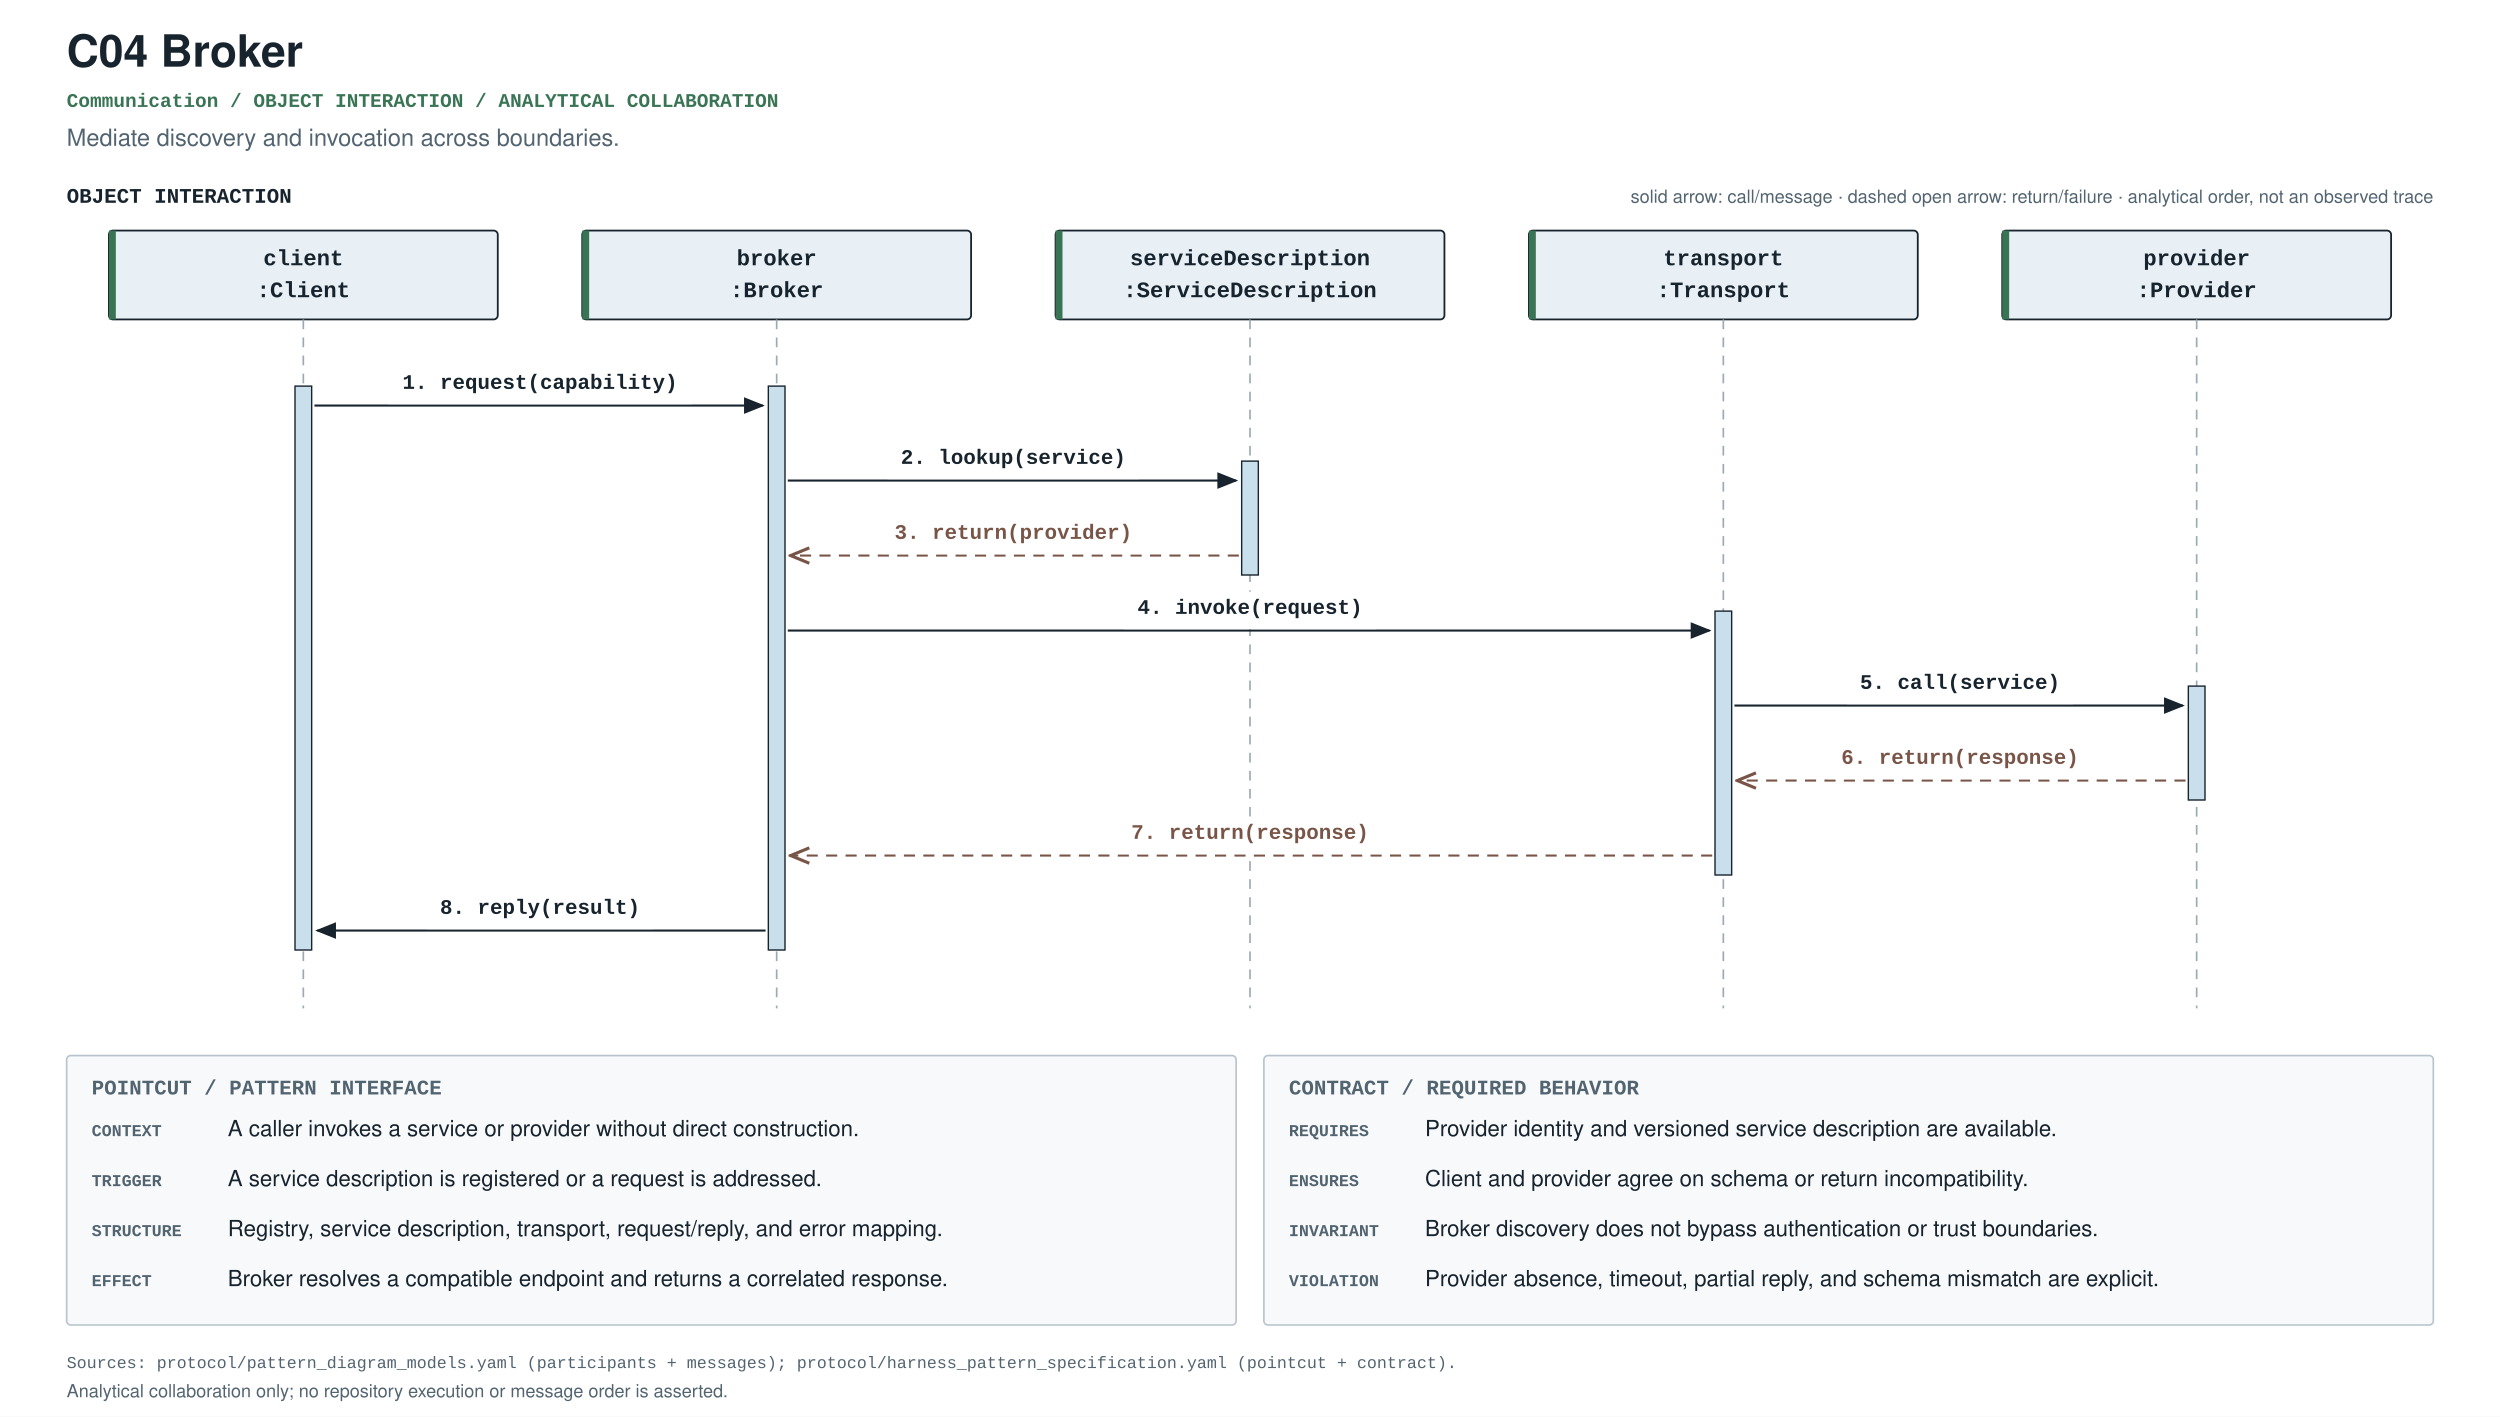
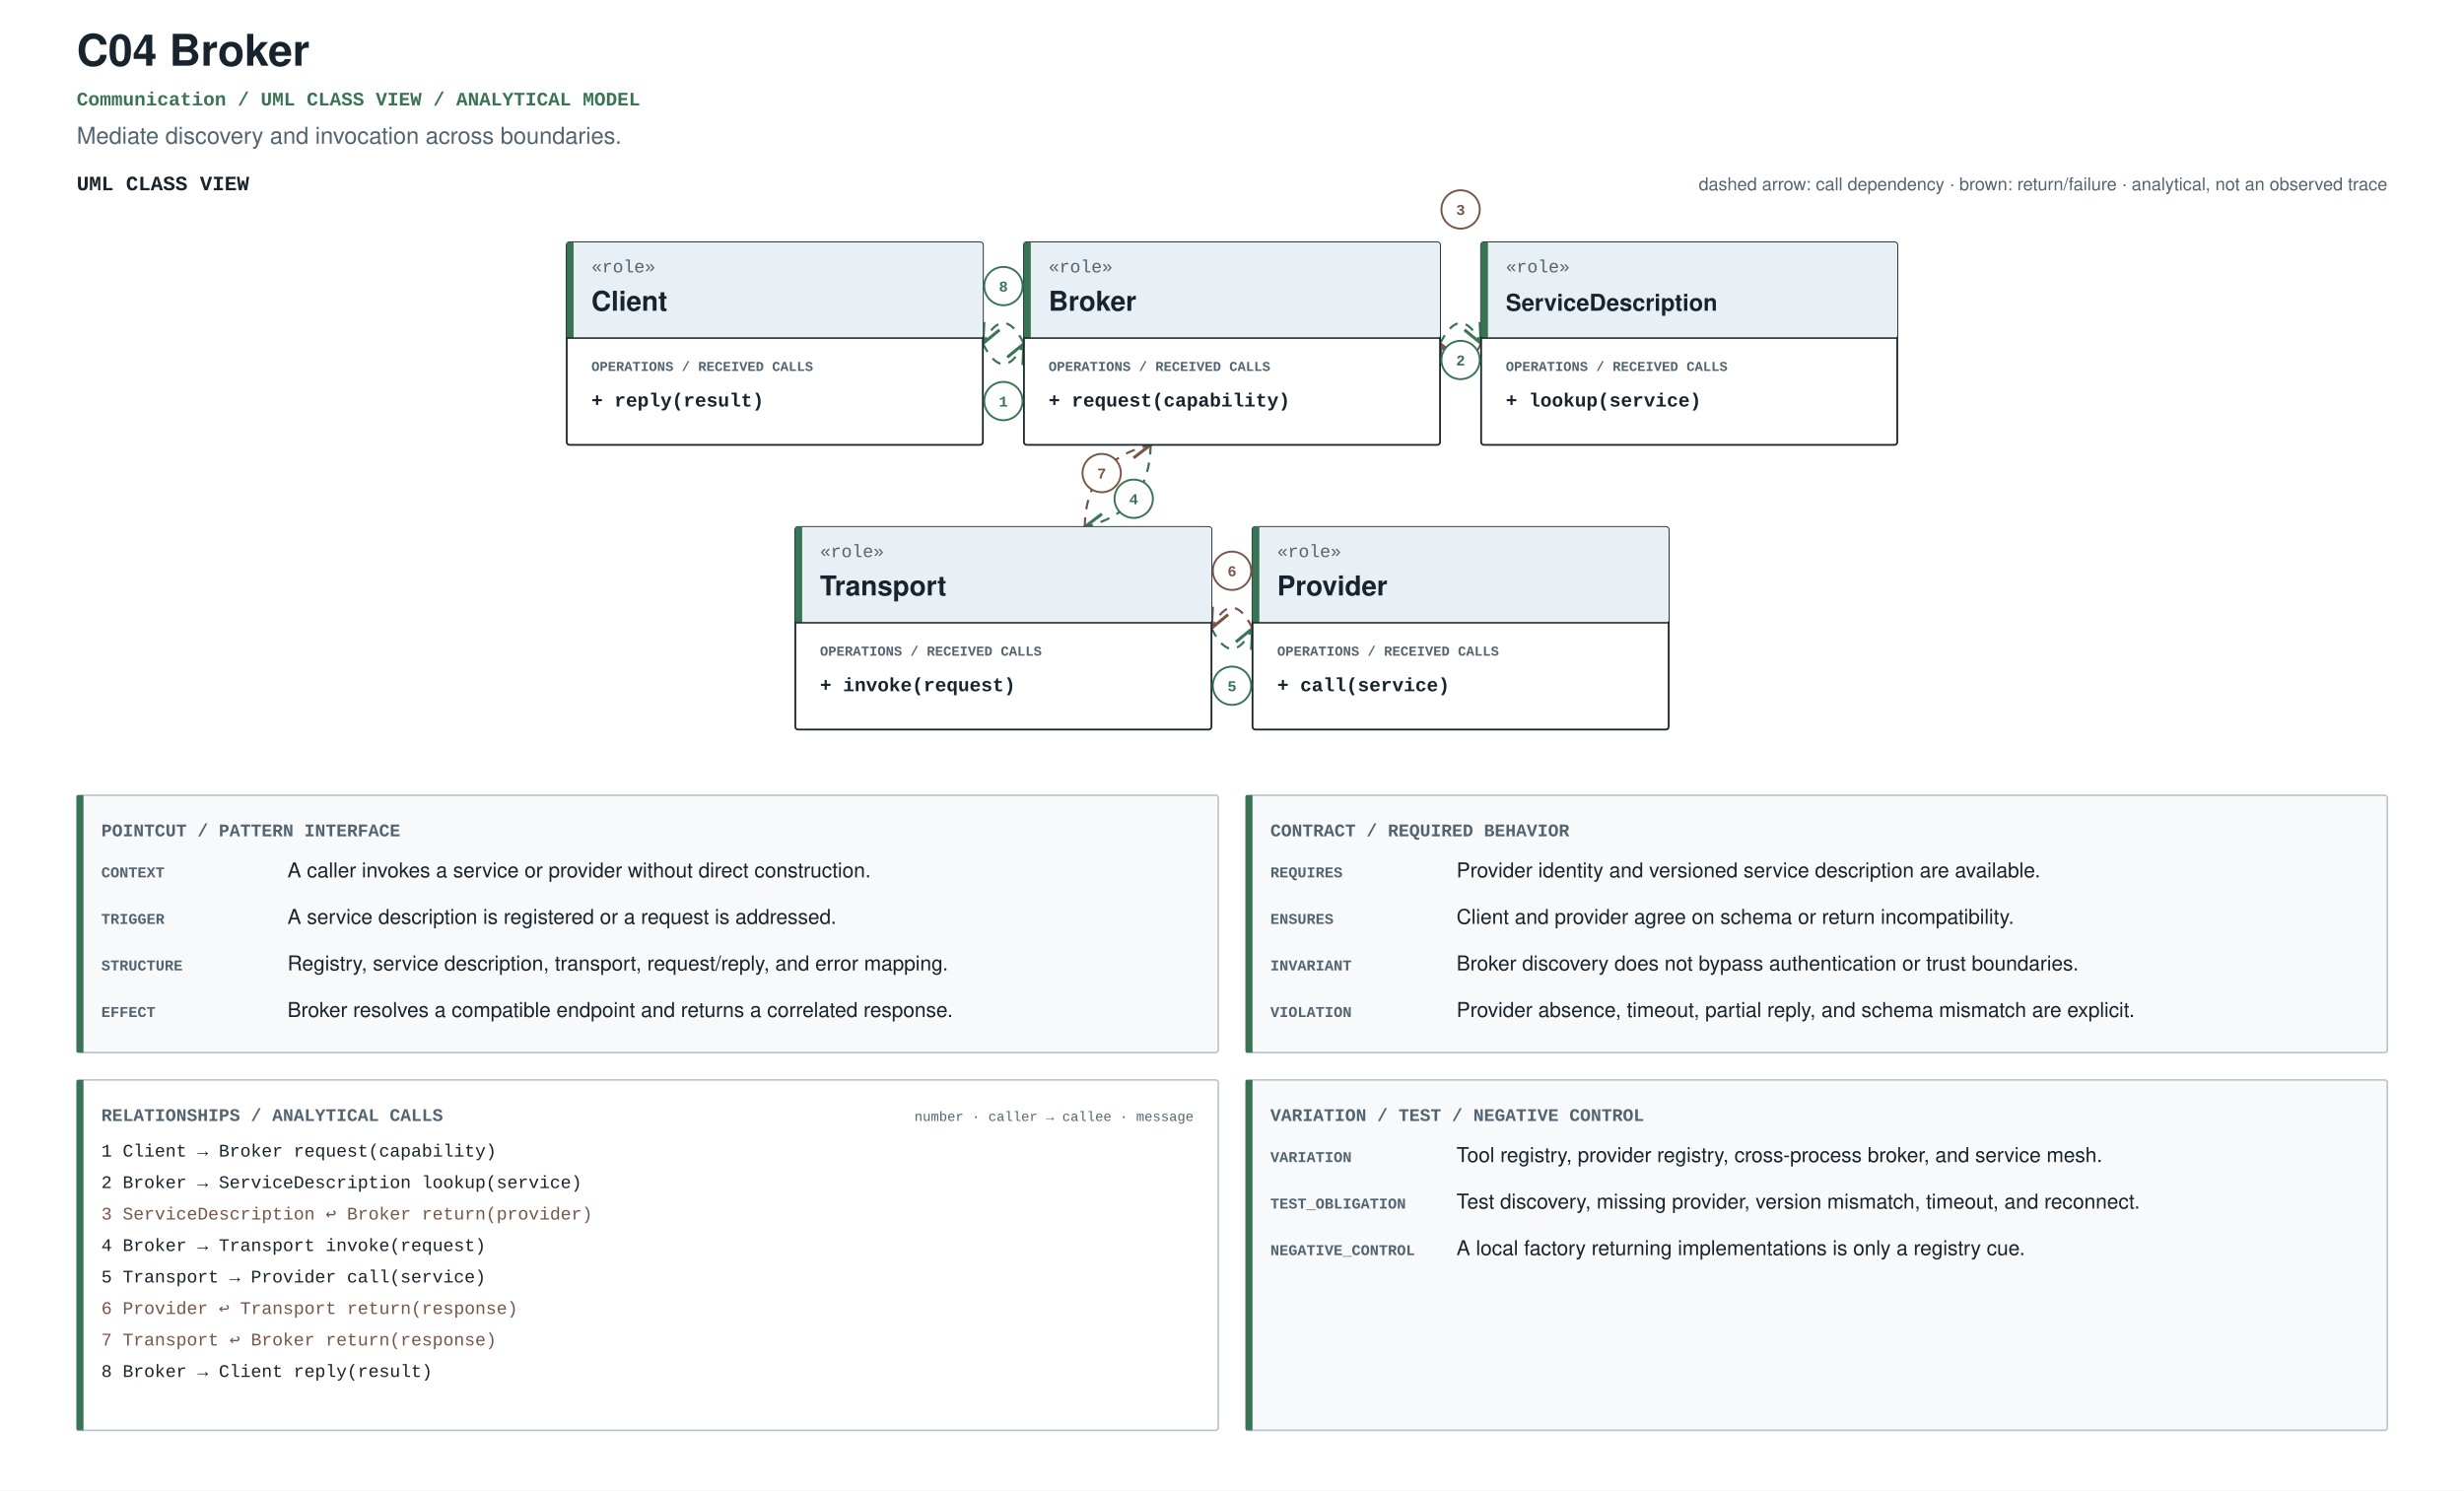
- <svg xmlns="http://www.w3.org/2000/svg" viewBox="0 0 1800 1020" width="183mm" height="103.7mm" role="img" data-diagram-type="object-interaction" data-pattern-id="C04" aria-labelledby="title-C04 desc-C04">
+ <svg xmlns="http://www.w3.org/2000/svg" viewBox="0 0 1800 1089" width="183mm" height="110.72mm" role="img" data-diagram-type="uml-class" data-pattern-id="C04" aria-labelledby="title-C04 desc-C04">
  <defs>
-     <marker id="filledArrow" markerWidth="10" markerHeight="8" refX="9" refY="4" orient="auto" markerUnits="strokeWidth">
-       <path d="M0,0 L10,4 L0,8 Z" fill="#17232D" />
+     <marker id="umlOpenAccent" markerWidth="12" markerHeight="10" refX="10" refY="5" orient="auto" markerUnits="strokeWidth">
+       <path d="M1,1 L10,5 L1,9" fill="none" stroke="#397455" stroke-width="1.4" />
    </marker>
-     <marker id="openArrow" markerWidth="11" markerHeight="9" refX="10" refY="4.5" orient="auto" markerUnits="strokeWidth">
-       <path d="M1,0.8 L10,4.5 L1,8.2" fill="none" stroke="#795548" stroke-width="1.5" />
+     <marker id="umlOpenReturn" markerWidth="12" markerHeight="10" refX="10" refY="5" orient="auto" markerUnits="strokeWidth">
+       <path d="M1,1 L10,5 L1,9" fill="none" stroke="#795548" stroke-width="1.4" />
    </marker>
  </defs>
-   <rect x="0" y="0" width="1800" height="1020" rx="0" fill="#FFFFFF" stroke="none" stroke-width="1.2" />
-   <text x="48" y="48" font-family="Helvetica Neue, Helvetica, Arial, sans-serif" font-size="32" font-weight="700" fill="#17232D" text-anchor="start">C04  Broker</text>
-   <text x="48" y="77" font-family="Menlo, Monaco, Courier New, monospace" font-size="14" font-weight="700" fill="#397455" text-anchor="start">Communication / OBJECT INTERACTION / ANALYTICAL COLLABORATION</text>
+   <rect x="0" y="0" width="1800" height="1089" rx="0" fill="#FFFFFF" stroke="none" stroke-width="1.2" />
+   <text x="56" y="48" font-family="Helvetica Neue, Helvetica, Arial, sans-serif" font-size="32" font-weight="700" fill="#17232D" text-anchor="start">C04  Broker</text>
+   <text x="56" y="77" font-family="Menlo, Monaco, Courier New, monospace" font-size="14" font-weight="700" fill="#397455" text-anchor="start">Communication / UML CLASS VIEW / ANALYTICAL MODEL</text>
  <text font-family="Helvetica Neue, Helvetica, Arial, sans-serif" font-size="17" font-weight="400" fill="#536471" text-anchor="start">
-     <tspan x="48" y="105">Mediate discovery and invocation across boundaries.</tspan>
-   </text>
-   <text x="48" y="146" font-family="Menlo, Monaco, Courier New, monospace" font-size="15" font-weight="700" fill="#17232D" text-anchor="start">OBJECT INTERACTION</text>
-   <text x="1752" y="146" font-family="Helvetica Neue, Helvetica, Arial, sans-serif" font-size="13" font-weight="400" fill="#536471" text-anchor="end">solid arrow: call/message · dashed open arrow: return/failure · analytical order, not an observed trace</text>
-   <g class="participant" data-participant="Client" data-role="Client" data-instance="client">
-     <rect x="78.4" y="166" width="280" height="64" rx="3" fill="#E8F0F6" stroke="#17232D" stroke-width="1.3" class="object-header" />
-     <rect x="78.4" y="166" width="5" height="64" rx="0" fill="#397455" stroke="none" stroke-width="1.2" />
-     <text x="218.4" y="191" font-family="Menlo, Monaco, Courier New, monospace" font-size="16" font-weight="600" fill="#17232D" text-anchor="middle" class="instance-name">client</text>
-     <text x="218.4" y="214" font-family="Menlo, Monaco, Courier New, monospace" font-size="16" font-weight="700" fill="#17232D" text-anchor="middle" class="role-name">:Client</text>
-     <line class="lifeline" x1="218.4" y1="230" x2="218.4" y2="726" stroke="#9AAAB6" stroke-width="1.2" stroke-dasharray="7 6" />
-     <rect x="212.4" y="278" width="12" height="406" rx="0" fill="#C9DFEC" stroke="#17232D" stroke-width="1" class="activation" />
-   </g>
-   <g class="participant" data-participant="Broker" data-role="Broker" data-instance="broker">
-     <rect x="419.2" y="166" width="280" height="64" rx="3" fill="#E8F0F6" stroke="#17232D" stroke-width="1.3" class="object-header" />
-     <rect x="419.2" y="166" width="5" height="64" rx="0" fill="#397455" stroke="none" stroke-width="1.2" />
-     <text x="559.2" y="191" font-family="Menlo, Monaco, Courier New, monospace" font-size="16" font-weight="600" fill="#17232D" text-anchor="middle" class="instance-name">broker</text>
-     <text x="559.2" y="214" font-family="Menlo, Monaco, Courier New, monospace" font-size="16" font-weight="700" fill="#17232D" text-anchor="middle" class="role-name">:Broker</text>
-     <line class="lifeline" x1="559.2" y1="230" x2="559.2" y2="726" stroke="#9AAAB6" stroke-width="1.2" stroke-dasharray="7 6" />
-     <rect x="553.2" y="278" width="12" height="406" rx="0" fill="#C9DFEC" stroke="#17232D" stroke-width="1" class="activation" />
-   </g>
-   <g class="participant" data-participant="ServiceDescription" data-role="ServiceDescription" data-instance="serviceDescription">
-     <rect x="760" y="166" width="280" height="64" rx="3" fill="#E8F0F6" stroke="#17232D" stroke-width="1.3" class="object-header" />
-     <rect x="760" y="166" width="5" height="64" rx="0" fill="#397455" stroke="none" stroke-width="1.2" />
-     <text x="900" y="191" font-family="Menlo, Monaco, Courier New, monospace" font-size="16" font-weight="600" fill="#17232D" text-anchor="middle" class="instance-name">serviceDescription</text>
-     <text x="900" y="214" font-family="Menlo, Monaco, Courier New, monospace" font-size="16" font-weight="700" fill="#17232D" text-anchor="middle" class="role-name">:ServiceDescription</text>
-     <line class="lifeline" x1="900" y1="230" x2="900" y2="726" stroke="#9AAAB6" stroke-width="1.2" stroke-dasharray="7 6" />
-     <rect x="894" y="332" width="12" height="82" rx="0" fill="#C9DFEC" stroke="#17232D" stroke-width="1" class="activation" />
-   </g>
-   <g class="participant" data-participant="Transport" data-role="Transport" data-instance="transport">
-     <rect x="1100.8" y="166" width="280" height="64" rx="3" fill="#E8F0F6" stroke="#17232D" stroke-width="1.3" class="object-header" />
-     <rect x="1100.8" y="166" width="5" height="64" rx="0" fill="#397455" stroke="none" stroke-width="1.2" />
-     <text x="1240.8" y="191" font-family="Menlo, Monaco, Courier New, monospace" font-size="16" font-weight="600" fill="#17232D" text-anchor="middle" class="instance-name">transport</text>
-     <text x="1240.8" y="214" font-family="Menlo, Monaco, Courier New, monospace" font-size="16" font-weight="700" fill="#17232D" text-anchor="middle" class="role-name">:Transport</text>
-     <line class="lifeline" x1="1240.8" y1="230" x2="1240.8" y2="726" stroke="#9AAAB6" stroke-width="1.2" stroke-dasharray="7 6" />
-     <rect x="1234.8" y="440" width="12" height="190" rx="0" fill="#C9DFEC" stroke="#17232D" stroke-width="1" class="activation" />
-   </g>
-   <g class="participant" data-participant="Provider" data-role="Provider" data-instance="provider">
-     <rect x="1441.6" y="166" width="280" height="64" rx="3" fill="#E8F0F6" stroke="#17232D" stroke-width="1.3" class="object-header" />
-     <rect x="1441.6" y="166" width="5" height="64" rx="0" fill="#397455" stroke="none" stroke-width="1.2" />
-     <text x="1581.6" y="191" font-family="Menlo, Monaco, Courier New, monospace" font-size="16" font-weight="600" fill="#17232D" text-anchor="middle" class="instance-name">provider</text>
-     <text x="1581.6" y="214" font-family="Menlo, Monaco, Courier New, monospace" font-size="16" font-weight="700" fill="#17232D" text-anchor="middle" class="role-name">:Provider</text>
-     <line class="lifeline" x1="1581.6" y1="230" x2="1581.6" y2="726" stroke="#9AAAB6" stroke-width="1.2" stroke-dasharray="7 6" />
-     <rect x="1575.6" y="494" width="12" height="82" rx="0" fill="#C9DFEC" stroke="#17232D" stroke-width="1" class="activation" />
-   </g>
-   <g class="message forward" data-number="1" data-source="Client" data-target="Broker" data-message="request(capability)">
-     <line x1="226.4" y1="292" x2="549.2" y2="292" stroke="#17232D" stroke-width="1.5" marker-end="url(#filledArrow)" />
-     <rect x="279.4" y="264" width="218.8" height="27" rx="0" fill="#FFFFFF" stroke="none" stroke-width="1.2" class="message-label-background" />
-     <text font-family="Menlo, Monaco, Courier New, monospace" font-size="15" font-weight="600" fill="#17232D" text-anchor="middle" class="message-label">
-       <tspan x="388.8" y="280">1. request(capability)</tspan>
-     </text>
-   </g>
-   <g class="message forward" data-number="2" data-source="Broker" data-target="ServiceDescription" data-message="lookup(service)">
-     <line x1="567.2" y1="346" x2="890" y2="346" stroke="#17232D" stroke-width="1.5" marker-end="url(#filledArrow)" />
-     <rect x="639" y="318" width="181.2" height="27" rx="0" fill="#FFFFFF" stroke="none" stroke-width="1.2" class="message-label-background" />
-     <text font-family="Menlo, Monaco, Courier New, monospace" font-size="15" font-weight="600" fill="#17232D" text-anchor="middle" class="message-label">
-       <tspan x="729.6" y="334">2. lookup(service)</tspan>
-     </text>
-   </g>
-   <g class="message return-or-failure" data-number="3" data-source="ServiceDescription" data-target="Broker" data-message="return(provider)">
-     <line x1="892" y1="400" x2="569.2" y2="400" stroke="#795548" stroke-width="1.5" marker-end="url(#openArrow)" stroke-dasharray="8 6" />
-     <rect x="634.3" y="372" width="190.6" height="27" rx="0" fill="#FFFFFF" stroke="none" stroke-width="1.2" class="message-label-background" />
-     <text font-family="Menlo, Monaco, Courier New, monospace" font-size="15" font-weight="600" fill="#795548" text-anchor="middle" class="message-label">
-       <tspan x="729.6" y="388">3. return(provider)</tspan>
-     </text>
-   </g>
-   <g class="message forward" data-number="4" data-source="Broker" data-target="Transport" data-message="invoke(request)">
-     <line x1="567.2" y1="454" x2="1230.8" y2="454" stroke="#17232D" stroke-width="1.5" marker-end="url(#filledArrow)" />
-     <rect x="809.4" y="426" width="181.2" height="27" rx="0" fill="#FFFFFF" stroke="none" stroke-width="1.2" class="message-label-background" />
-     <text font-family="Menlo, Monaco, Courier New, monospace" font-size="15" font-weight="600" fill="#17232D" text-anchor="middle" class="message-label">
-       <tspan x="900" y="442">4. invoke(request)</tspan>
-     </text>
-   </g>
-   <g class="message forward" data-number="5" data-source="Transport" data-target="Provider" data-message="call(service)">
-     <line x1="1248.8" y1="508" x2="1571.6" y2="508" stroke="#17232D" stroke-width="1.5" marker-end="url(#filledArrow)" />
-     <rect x="1330" y="480" width="162.4" height="27" rx="0" fill="#FFFFFF" stroke="none" stroke-width="1.2" class="message-label-background" />
-     <text font-family="Menlo, Monaco, Courier New, monospace" font-size="15" font-weight="600" fill="#17232D" text-anchor="middle" class="message-label">
-       <tspan x="1411.2" y="496">5. call(service)</tspan>
-     </text>
-   </g>
-   <g class="message return-or-failure" data-number="6" data-source="Provider" data-target="Transport" data-message="return(response)">
-     <line x1="1573.6" y1="562" x2="1250.8" y2="562" stroke="#795548" stroke-width="1.5" marker-end="url(#openArrow)" stroke-dasharray="8 6" />
-     <rect x="1315.9" y="534" width="190.6" height="27" rx="0" fill="#FFFFFF" stroke="none" stroke-width="1.2" class="message-label-background" />
-     <text font-family="Menlo, Monaco, Courier New, monospace" font-size="15" font-weight="600" fill="#795548" text-anchor="middle" class="message-label">
-       <tspan x="1411.2" y="550">6. return(response)</tspan>
-     </text>
-   </g>
-   <g class="message return-or-failure" data-number="7" data-source="Transport" data-target="Broker" data-message="return(response)">
-     <line x1="1232.8" y1="616" x2="569.2" y2="616" stroke="#795548" stroke-width="1.5" marker-end="url(#openArrow)" stroke-dasharray="8 6" />
-     <rect x="804.7" y="588" width="190.6" height="27" rx="0" fill="#FFFFFF" stroke="none" stroke-width="1.2" class="message-label-background" />
-     <text font-family="Menlo, Monaco, Courier New, monospace" font-size="15" font-weight="600" fill="#795548" text-anchor="middle" class="message-label">
-       <tspan x="900" y="604">7. return(response)</tspan>
-     </text>
-   </g>
-   <g class="message forward" data-number="8" data-source="Broker" data-target="Client" data-message="reply(result)">
-     <line x1="551.2" y1="670" x2="228.4" y2="670" stroke="#17232D" stroke-width="1.5" marker-end="url(#filledArrow)" />
-     <rect x="307.6" y="642" width="162.4" height="27" rx="0" fill="#FFFFFF" stroke="none" stroke-width="1.2" class="message-label-background" />
-     <text font-family="Menlo, Monaco, Courier New, monospace" font-size="15" font-weight="600" fill="#17232D" text-anchor="middle" class="message-label">
-       <tspan x="388.8" y="658">8. reply(result)</tspan>
-     </text>
-   </g>
-   <rect x="48" y="760" width="842" height="194" rx="3" fill="#F7F9FB" stroke="#B8C4CD" stroke-width="1.2" />
-   <text x="66" y="788" font-family="Menlo, Monaco, Courier New, monospace" font-size="15" font-weight="700" fill="#536471" text-anchor="start">POINTCUT / PATTERN INTERFACE</text>
-   <text x="66" y="818" font-family="Menlo, Monaco, Courier New, monospace" font-size="12" font-weight="700" fill="#536471" text-anchor="start">CONTEXT</text>
-   <text font-family="Helvetica Neue, Helvetica, Arial, sans-serif" font-size="16" font-weight="400" fill="#17232D" text-anchor="start">
-     <tspan x="164" y="818">A caller invokes a service or provider without direct construction.</tspan>
-   </text>
-   <text x="66" y="854" font-family="Menlo, Monaco, Courier New, monospace" font-size="12" font-weight="700" fill="#536471" text-anchor="start">TRIGGER</text>
-   <text font-family="Helvetica Neue, Helvetica, Arial, sans-serif" font-size="16" font-weight="400" fill="#17232D" text-anchor="start">
-     <tspan x="164" y="854">A service description is registered or a request is addressed.</tspan>
-   </text>
-   <text x="66" y="890" font-family="Menlo, Monaco, Courier New, monospace" font-size="12" font-weight="700" fill="#536471" text-anchor="start">STRUCTURE</text>
-   <text font-family="Helvetica Neue, Helvetica, Arial, sans-serif" font-size="16" font-weight="400" fill="#17232D" text-anchor="start">
-     <tspan x="164" y="890">Registry, service description, transport, request/reply, and error mapping.</tspan>
-   </text>
-   <text x="66" y="926" font-family="Menlo, Monaco, Courier New, monospace" font-size="12" font-weight="700" fill="#536471" text-anchor="start">EFFECT</text>
-   <text font-family="Helvetica Neue, Helvetica, Arial, sans-serif" font-size="16" font-weight="400" fill="#17232D" text-anchor="start">
-     <tspan x="164" y="926">Broker resolves a compatible endpoint and returns a correlated response.</tspan>
-   </text>
-   <rect x="910" y="760" width="842" height="194" rx="3" fill="#F7F9FB" stroke="#B8C4CD" stroke-width="1.2" />
-   <text x="928" y="788" font-family="Menlo, Monaco, Courier New, monospace" font-size="15" font-weight="700" fill="#536471" text-anchor="start">CONTRACT / REQUIRED BEHAVIOR</text>
-   <text x="928" y="818" font-family="Menlo, Monaco, Courier New, monospace" font-size="12" font-weight="700" fill="#536471" text-anchor="start">REQUIRES</text>
-   <text font-family="Helvetica Neue, Helvetica, Arial, sans-serif" font-size="16" font-weight="400" fill="#17232D" text-anchor="start">
-     <tspan x="1026" y="818">Provider identity and versioned service description are available.</tspan>
-   </text>
-   <text x="928" y="854" font-family="Menlo, Monaco, Courier New, monospace" font-size="12" font-weight="700" fill="#536471" text-anchor="start">ENSURES</text>
-   <text font-family="Helvetica Neue, Helvetica, Arial, sans-serif" font-size="16" font-weight="400" fill="#17232D" text-anchor="start">
-     <tspan x="1026" y="854">Client and provider agree on schema or return incompatibility.</tspan>
-   </text>
-   <text x="928" y="890" font-family="Menlo, Monaco, Courier New, monospace" font-size="12" font-weight="700" fill="#536471" text-anchor="start">INVARIANT</text>
-   <text font-family="Helvetica Neue, Helvetica, Arial, sans-serif" font-size="16" font-weight="400" fill="#17232D" text-anchor="start">
-     <tspan x="1026" y="890">Broker discovery does not bypass authentication or trust boundaries.</tspan>
-   </text>
-   <text x="928" y="926" font-family="Menlo, Monaco, Courier New, monospace" font-size="12" font-weight="700" fill="#536471" text-anchor="start">VIOLATION</text>
-   <text font-family="Helvetica Neue, Helvetica, Arial, sans-serif" font-size="16" font-weight="400" fill="#17232D" text-anchor="start">
-     <tspan x="1026" y="926">Provider absence, timeout, partial reply, and schema mismatch are explicit.</tspan>
-   </text>
-   <text x="48" y="985" font-family="Menlo, Monaco, Courier New, monospace" font-size="12" font-weight="400" fill="#536471" text-anchor="start">Sources: protocol/pattern_diagram_models.yaml (participants + messages); protocol/harness_pattern_specification.yaml (pointcut + contract).</text>
-   <text x="48" y="1006" font-family="Helvetica Neue, Helvetica, Arial, sans-serif" font-size="13" font-weight="400" fill="#536471" text-anchor="start">Analytical collaboration only; no repository execution or message order is asserted.</text>
+     <tspan x="56" y="105">Mediate discovery and invocation across boundaries.</tspan>
+   </text>
+   <text x="56" y="139" font-family="Menlo, Monaco, Courier New, monospace" font-size="15" font-weight="700" fill="#17232D" text-anchor="start">UML CLASS VIEW</text>
+   <text x="1744" y="139" font-family="Helvetica Neue, Helvetica, Arial, sans-serif" font-size="13" font-weight="400" fill="#536471" text-anchor="end">dashed arrow: call dependency · brown: return/failure · analytical, not an observed trace</text>
+   <g class="dependency forward" data-source="Client" data-target="Broker" data-numbers="1" data-messages="request(capability)">
+     <path d="M 718 251 Q 733 281 748 251" fill="none" stroke="#397455" stroke-width="1.6" stroke-dasharray="7 6" marker-end="url(#umlOpenAccent)" />
+   </g>
+   <g class="dependency forward" data-source="Broker" data-target="ServiceDescription" data-numbers="2" data-messages="lookup(service)">
+     <path d="M 1052 251 Q 1067 221 1082 251" fill="none" stroke="#397455" stroke-width="1.6" stroke-dasharray="7 6" marker-end="url(#umlOpenAccent)" />
+   </g>
+   <g class="dependency return-or-failure" data-source="ServiceDescription" data-target="Broker" data-numbers="3" data-messages="return(provider)">
+     <path d="M 1082 251 Q 1067 281 1052 251" fill="none" stroke="#795548" stroke-width="1.6" stroke-dasharray="7 6" marker-end="url(#umlOpenReturn)" />
+   </g>
+   <g class="dependency forward" data-source="Broker" data-target="Transport" data-numbers="4" data-messages="invoke(request)">
+     <path d="M 840.59 325 Q 839.89 373.78 792.41 385" fill="none" stroke="#397455" stroke-width="1.6" stroke-dasharray="7 6" marker-end="url(#umlOpenAccent)" />
+   </g>
+   <g class="dependency forward" data-source="Transport" data-target="Provider" data-numbers="5" data-messages="call(service)">
+     <path d="M 885 459 Q 900 489 915 459" fill="none" stroke="#397455" stroke-width="1.6" stroke-dasharray="7 6" marker-end="url(#umlOpenAccent)" />
+   </g>
+   <g class="dependency return-or-failure" data-source="Provider" data-target="Transport" data-numbers="6" data-messages="return(response)">
+     <path d="M 915 459 Q 900 429 885 459" fill="none" stroke="#795548" stroke-width="1.6" stroke-dasharray="7 6" marker-end="url(#umlOpenReturn)" />
+   </g>
+   <g class="dependency return-or-failure" data-source="Transport" data-target="Broker" data-numbers="7" data-messages="return(response)">
+     <path d="M 792.41 385 Q 793.11 336.22 840.59 325" fill="none" stroke="#795548" stroke-width="1.6" stroke-dasharray="7 6" marker-end="url(#umlOpenReturn)" />
+   </g>
+   <g class="dependency forward" data-source="Broker" data-target="Client" data-numbers="8" data-messages="reply(result)">
+     <path d="M 748 251 Q 733 221 718 251" fill="none" stroke="#397455" stroke-width="1.6" stroke-dasharray="7 6" marker-end="url(#umlOpenAccent)" />
+   </g>
+   <g class="class-node" data-participant="Client" data-role="Client" data-layer="0">
+     <rect x="414" y="177" width="304" height="148" rx="2" fill="#FFFFFF" stroke="#17232D" stroke-width="1.3" class="class-box" />
+     <rect x="414" y="177" width="304" height="70" rx="2" fill="#E8F0F6" stroke="none" stroke-width="1.2" class="class-header" />
+     <rect x="414" y="177" width="5" height="70" rx="0" fill="#397455" stroke="none" stroke-width="1.2" class="class-accent" />
+     <text x="432" y="199" font-family="Menlo, Monaco, Courier New, monospace" font-size="13" font-weight="400" fill="#536471" text-anchor="start" class="class-stereotype">«role»</text>
+     <text x="432" y="227" font-family="Helvetica Neue, Helvetica, Arial, sans-serif" font-size="20" font-weight="700" fill="#17232D" text-anchor="start" class="class-name">Client</text>
+     <line x1="414" y1="247" x2="718" y2="247" stroke="#17232D" stroke-width="1.1" />
+     <text x="432" y="271" font-family="Menlo, Monaco, Courier New, monospace" font-size="10" font-weight="700" fill="#536471" text-anchor="start" class="class-compartment-label">OPERATIONS / RECEIVED CALLS</text>
+     <text x="432" y="297" font-family="Menlo, Monaco, Courier New, monospace" font-size="14" font-weight="600" fill="#17232D" text-anchor="start" class="class-operation">+ reply(result)</text>
+   </g>
+   <g class="class-node" data-participant="Broker" data-role="Broker" data-layer="0">
+     <rect x="748" y="177" width="304" height="148" rx="2" fill="#FFFFFF" stroke="#17232D" stroke-width="1.3" class="class-box" />
+     <rect x="748" y="177" width="304" height="70" rx="2" fill="#E8F0F6" stroke="none" stroke-width="1.2" class="class-header" />
+     <rect x="748" y="177" width="5" height="70" rx="0" fill="#397455" stroke="none" stroke-width="1.2" class="class-accent" />
+     <text x="766" y="199" font-family="Menlo, Monaco, Courier New, monospace" font-size="13" font-weight="400" fill="#536471" text-anchor="start" class="class-stereotype">«role»</text>
+     <text x="766" y="227" font-family="Helvetica Neue, Helvetica, Arial, sans-serif" font-size="20" font-weight="700" fill="#17232D" text-anchor="start" class="class-name">Broker</text>
+     <line x1="748" y1="247" x2="1052" y2="247" stroke="#17232D" stroke-width="1.1" />
+     <text x="766" y="271" font-family="Menlo, Monaco, Courier New, monospace" font-size="10" font-weight="700" fill="#536471" text-anchor="start" class="class-compartment-label">OPERATIONS / RECEIVED CALLS</text>
+     <text x="766" y="297" font-family="Menlo, Monaco, Courier New, monospace" font-size="14" font-weight="600" fill="#17232D" text-anchor="start" class="class-operation">+ request(capability)</text>
+   </g>
+   <g class="class-node" data-participant="ServiceDescription" data-role="ServiceDescription" data-layer="0">
+     <rect x="1082" y="177" width="304" height="148" rx="2" fill="#FFFFFF" stroke="#17232D" stroke-width="1.3" class="class-box" />
+     <rect x="1082" y="177" width="304" height="70" rx="2" fill="#E8F0F6" stroke="none" stroke-width="1.2" class="class-header" />
+     <rect x="1082" y="177" width="5" height="70" rx="0" fill="#397455" stroke="none" stroke-width="1.2" class="class-accent" />
+     <text x="1100" y="199" font-family="Menlo, Monaco, Courier New, monospace" font-size="13" font-weight="400" fill="#536471" text-anchor="start" class="class-stereotype">«role»</text>
+     <text x="1100" y="227" font-family="Helvetica Neue, Helvetica, Arial, sans-serif" font-size="17" font-weight="700" fill="#17232D" text-anchor="start" class="class-name">ServiceDescription</text>
+     <line x1="1082" y1="247" x2="1386" y2="247" stroke="#17232D" stroke-width="1.1" />
+     <text x="1100" y="271" font-family="Menlo, Monaco, Courier New, monospace" font-size="10" font-weight="700" fill="#536471" text-anchor="start" class="class-compartment-label">OPERATIONS / RECEIVED CALLS</text>
+     <text x="1100" y="297" font-family="Menlo, Monaco, Courier New, monospace" font-size="14" font-weight="600" fill="#17232D" text-anchor="start" class="class-operation">+ lookup(service)</text>
+   </g>
+   <g class="class-node" data-participant="Transport" data-role="Transport" data-layer="1">
+     <rect x="581" y="385" width="304" height="148" rx="2" fill="#FFFFFF" stroke="#17232D" stroke-width="1.3" class="class-box" />
+     <rect x="581" y="385" width="304" height="70" rx="2" fill="#E8F0F6" stroke="none" stroke-width="1.2" class="class-header" />
+     <rect x="581" y="385" width="5" height="70" rx="0" fill="#397455" stroke="none" stroke-width="1.2" class="class-accent" />
+     <text x="599" y="407" font-family="Menlo, Monaco, Courier New, monospace" font-size="13" font-weight="400" fill="#536471" text-anchor="start" class="class-stereotype">«role»</text>
+     <text x="599" y="435" font-family="Helvetica Neue, Helvetica, Arial, sans-serif" font-size="20" font-weight="700" fill="#17232D" text-anchor="start" class="class-name">Transport</text>
+     <line x1="581" y1="455" x2="885" y2="455" stroke="#17232D" stroke-width="1.1" />
+     <text x="599" y="479" font-family="Menlo, Monaco, Courier New, monospace" font-size="10" font-weight="700" fill="#536471" text-anchor="start" class="class-compartment-label">OPERATIONS / RECEIVED CALLS</text>
+     <text x="599" y="505" font-family="Menlo, Monaco, Courier New, monospace" font-size="14" font-weight="600" fill="#17232D" text-anchor="start" class="class-operation">+ invoke(request)</text>
+   </g>
+   <g class="class-node" data-participant="Provider" data-role="Provider" data-layer="1">
+     <rect x="915" y="385" width="304" height="148" rx="2" fill="#FFFFFF" stroke="#17232D" stroke-width="1.3" class="class-box" />
+     <rect x="915" y="385" width="304" height="70" rx="2" fill="#E8F0F6" stroke="none" stroke-width="1.2" class="class-header" />
+     <rect x="915" y="385" width="5" height="70" rx="0" fill="#397455" stroke="none" stroke-width="1.2" class="class-accent" />
+     <text x="933" y="407" font-family="Menlo, Monaco, Courier New, monospace" font-size="13" font-weight="400" fill="#536471" text-anchor="start" class="class-stereotype">«role»</text>
+     <text x="933" y="435" font-family="Helvetica Neue, Helvetica, Arial, sans-serif" font-size="20" font-weight="700" fill="#17232D" text-anchor="start" class="class-name">Provider</text>
+     <line x1="915" y1="455" x2="1219" y2="455" stroke="#17232D" stroke-width="1.1" />
+     <text x="933" y="479" font-family="Menlo, Monaco, Courier New, monospace" font-size="10" font-weight="700" fill="#536471" text-anchor="start" class="class-compartment-label">OPERATIONS / RECEIVED CALLS</text>
+     <text x="933" y="505" font-family="Menlo, Monaco, Courier New, monospace" font-size="14" font-weight="600" fill="#17232D" text-anchor="start" class="class-operation">+ call(service)</text>
+   </g>
+   <g class="dependency-badge">
+     <circle cx="733" cy="293" r="14" fill="#FFFFFF" stroke="#397455" stroke-width="1.4" />
+     <text x="733" y="297" font-family="Menlo, Monaco, Courier New, monospace" font-size="11" font-weight="700" fill="#397455" text-anchor="middle">1</text>
+   </g>
+   <g class="dependency-badge">
+     <circle cx="1067" cy="263" r="14" fill="#FFFFFF" stroke="#397455" stroke-width="1.4" />
+     <text x="1067" y="267" font-family="Menlo, Monaco, Courier New, monospace" font-size="11" font-weight="700" fill="#397455" text-anchor="middle">2</text>
+   </g>
+   <g class="dependency-badge">
+     <circle cx="1067" cy="153" r="14" fill="#FFFFFF" stroke="#795548" stroke-width="1.4" />
+     <text x="1067" y="157" font-family="Menlo, Monaco, Courier New, monospace" font-size="11" font-weight="700" fill="#795548" text-anchor="middle">3</text>
+   </g>
+   <g class="dependency-badge">
+     <circle cx="828.2" cy="364.39" r="14" fill="#FFFFFF" stroke="#397455" stroke-width="1.4" />
+     <text x="828.2" y="368.39" font-family="Menlo, Monaco, Courier New, monospace" font-size="11" font-weight="700" fill="#397455" text-anchor="middle">4</text>
+   </g>
+   <g class="dependency-badge">
+     <circle cx="900" cy="501" r="14" fill="#FFFFFF" stroke="#397455" stroke-width="1.4" />
+     <text x="900" y="505" font-family="Menlo, Monaco, Courier New, monospace" font-size="11" font-weight="700" fill="#397455" text-anchor="middle">5</text>
+   </g>
+   <g class="dependency-badge">
+     <circle cx="900" cy="417" r="14" fill="#FFFFFF" stroke="#795548" stroke-width="1.4" />
+     <text x="900" y="421" font-family="Menlo, Monaco, Courier New, monospace" font-size="11" font-weight="700" fill="#795548" text-anchor="middle">6</text>
+   </g>
+   <g class="dependency-badge">
+     <circle cx="804.8" cy="345.61" r="14" fill="#FFFFFF" stroke="#795548" stroke-width="1.4" />
+     <text x="804.8" y="349.61" font-family="Menlo, Monaco, Courier New, monospace" font-size="11" font-weight="700" fill="#795548" text-anchor="middle">7</text>
+   </g>
+   <g class="dependency-badge">
+     <circle cx="733" cy="209" r="14" fill="#FFFFFF" stroke="#397455" stroke-width="1.4" />
+     <text x="733" y="213" font-family="Menlo, Monaco, Courier New, monospace" font-size="11" font-weight="700" fill="#397455" text-anchor="middle">8</text>
+   </g>
+   <rect x="56" y="581" width="834" height="188" rx="2" fill="#F7F9FB" stroke="#B8C4CD" stroke-width="1.2" />
+   <rect x="56" y="581" width="5" height="188" rx="0" fill="#397455" stroke="none" stroke-width="1.2" />
+   <text x="74" y="611" font-family="Menlo, Monaco, Courier New, monospace" font-size="13" font-weight="700" fill="#536471" text-anchor="start">POINTCUT / PATTERN INTERFACE</text>
+   <text x="74" y="641" font-family="Menlo, Monaco, Courier New, monospace" font-size="11" font-weight="700" fill="#536471" text-anchor="start">CONTEXT</text>
+   <text font-family="Helvetica Neue, Helvetica, Arial, sans-serif" font-size="15" font-weight="400" fill="#17232D" text-anchor="start">
+     <tspan x="210" y="641">A caller invokes a service or provider without direct construction.</tspan>
+   </text>
+   <text x="74" y="675" font-family="Menlo, Monaco, Courier New, monospace" font-size="11" font-weight="700" fill="#536471" text-anchor="start">TRIGGER</text>
+   <text font-family="Helvetica Neue, Helvetica, Arial, sans-serif" font-size="15" font-weight="400" fill="#17232D" text-anchor="start">
+     <tspan x="210" y="675">A service description is registered or a request is addressed.</tspan>
+   </text>
+   <text x="74" y="709" font-family="Menlo, Monaco, Courier New, monospace" font-size="11" font-weight="700" fill="#536471" text-anchor="start">STRUCTURE</text>
+   <text font-family="Helvetica Neue, Helvetica, Arial, sans-serif" font-size="15" font-weight="400" fill="#17232D" text-anchor="start">
+     <tspan x="210" y="709">Registry, service description, transport, request/reply, and error mapping.</tspan>
+   </text>
+   <text x="74" y="743" font-family="Menlo, Monaco, Courier New, monospace" font-size="11" font-weight="700" fill="#536471" text-anchor="start">EFFECT</text>
+   <text font-family="Helvetica Neue, Helvetica, Arial, sans-serif" font-size="15" font-weight="400" fill="#17232D" text-anchor="start">
+     <tspan x="210" y="743">Broker resolves a compatible endpoint and returns a correlated response.</tspan>
+   </text>
+   <rect x="910" y="581" width="834" height="188" rx="2" fill="#F7F9FB" stroke="#B8C4CD" stroke-width="1.2" />
+   <rect x="910" y="581" width="5" height="188" rx="0" fill="#397455" stroke="none" stroke-width="1.2" />
+   <text x="928" y="611" font-family="Menlo, Monaco, Courier New, monospace" font-size="13" font-weight="700" fill="#536471" text-anchor="start">CONTRACT / REQUIRED BEHAVIOR</text>
+   <text x="928" y="641" font-family="Menlo, Monaco, Courier New, monospace" font-size="11" font-weight="700" fill="#536471" text-anchor="start">REQUIRES</text>
+   <text font-family="Helvetica Neue, Helvetica, Arial, sans-serif" font-size="15" font-weight="400" fill="#17232D" text-anchor="start">
+     <tspan x="1064" y="641">Provider identity and versioned service description are available.</tspan>
+   </text>
+   <text x="928" y="675" font-family="Menlo, Monaco, Courier New, monospace" font-size="11" font-weight="700" fill="#536471" text-anchor="start">ENSURES</text>
+   <text font-family="Helvetica Neue, Helvetica, Arial, sans-serif" font-size="15" font-weight="400" fill="#17232D" text-anchor="start">
+     <tspan x="1064" y="675">Client and provider agree on schema or return incompatibility.</tspan>
+   </text>
+   <text x="928" y="709" font-family="Menlo, Monaco, Courier New, monospace" font-size="11" font-weight="700" fill="#536471" text-anchor="start">INVARIANT</text>
+   <text font-family="Helvetica Neue, Helvetica, Arial, sans-serif" font-size="15" font-weight="400" fill="#17232D" text-anchor="start">
+     <tspan x="1064" y="709">Broker discovery does not bypass authentication or trust boundaries.</tspan>
+   </text>
+   <text x="928" y="743" font-family="Menlo, Monaco, Courier New, monospace" font-size="11" font-weight="700" fill="#536471" text-anchor="start">VIOLATION</text>
+   <text font-family="Helvetica Neue, Helvetica, Arial, sans-serif" font-size="15" font-weight="400" fill="#17232D" text-anchor="start">
+     <tspan x="1064" y="743">Provider absence, timeout, partial reply, and schema mismatch are explicit.</tspan>
+   </text>
+   <rect x="56" y="789" width="834" height="256" rx="2" fill="#FFFFFF" stroke="#B8C4CD" stroke-width="1.2" />
+   <rect x="56" y="789" width="5" height="256" rx="0" fill="#397455" stroke="none" stroke-width="1.2" />
+   <text x="74" y="819" font-family="Menlo, Monaco, Courier New, monospace" font-size="13" font-weight="700" fill="#536471" text-anchor="start">RELATIONSHIPS / ANALYTICAL CALLS</text>
+   <text x="872" y="819" font-family="Menlo, Monaco, Courier New, monospace" font-size="10" font-weight="400" fill="#536471" text-anchor="end">number · caller → callee · message</text>
+   <text font-family="Menlo, Monaco, Courier New, monospace" font-size="13" font-weight="400" fill="#17232D" text-anchor="start">
+     <tspan x="74" y="845">1 Client → Broker request(capability)</tspan>
+   </text>
+   <text font-family="Menlo, Monaco, Courier New, monospace" font-size="13" font-weight="400" fill="#17232D" text-anchor="start">
+     <tspan x="74" y="868">2 Broker → ServiceDescription lookup(service)</tspan>
+   </text>
+   <text font-family="Menlo, Monaco, Courier New, monospace" font-size="13" font-weight="400" fill="#795548" text-anchor="start">
+     <tspan x="74" y="891">3 ServiceDescription ↩ Broker return(provider)</tspan>
+   </text>
+   <text font-family="Menlo, Monaco, Courier New, monospace" font-size="13" font-weight="400" fill="#17232D" text-anchor="start">
+     <tspan x="74" y="914">4 Broker → Transport invoke(request)</tspan>
+   </text>
+   <text font-family="Menlo, Monaco, Courier New, monospace" font-size="13" font-weight="400" fill="#17232D" text-anchor="start">
+     <tspan x="74" y="937">5 Transport → Provider call(service)</tspan>
+   </text>
+   <text font-family="Menlo, Monaco, Courier New, monospace" font-size="13" font-weight="400" fill="#795548" text-anchor="start">
+     <tspan x="74" y="960">6 Provider ↩ Transport return(response)</tspan>
+   </text>
+   <text font-family="Menlo, Monaco, Courier New, monospace" font-size="13" font-weight="400" fill="#795548" text-anchor="start">
+     <tspan x="74" y="983">7 Transport ↩ Broker return(response)</tspan>
+   </text>
+   <text font-family="Menlo, Monaco, Courier New, monospace" font-size="13" font-weight="400" fill="#17232D" text-anchor="start">
+     <tspan x="74" y="1006">8 Broker → Client reply(result)</tspan>
+   </text>
+   <rect x="910" y="789" width="834" height="256" rx="2" fill="#F7F9FB" stroke="#B8C4CD" stroke-width="1.2" />
+   <rect x="910" y="789" width="5" height="256" rx="0" fill="#397455" stroke="none" stroke-width="1.2" />
+   <text x="928" y="819" font-family="Menlo, Monaco, Courier New, monospace" font-size="13" font-weight="700" fill="#536471" text-anchor="start">VARIATION / TEST / NEGATIVE CONTROL</text>
+   <text x="928" y="849" font-family="Menlo, Monaco, Courier New, monospace" font-size="11" font-weight="700" fill="#536471" text-anchor="start">VARIATION</text>
+   <text font-family="Helvetica Neue, Helvetica, Arial, sans-serif" font-size="15" font-weight="400" fill="#17232D" text-anchor="start">
+     <tspan x="1064" y="849">Tool registry, provider registry, cross-process broker, and service mesh.</tspan>
+   </text>
+   <text x="928" y="883" font-family="Menlo, Monaco, Courier New, monospace" font-size="11" font-weight="700" fill="#536471" text-anchor="start">TEST_OBLIGATION</text>
+   <text font-family="Helvetica Neue, Helvetica, Arial, sans-serif" font-size="15" font-weight="400" fill="#17232D" text-anchor="start">
+     <tspan x="1064" y="883">Test discovery, missing provider, version mismatch, timeout, and reconnect.</tspan>
+   </text>
+   <text x="928" y="917" font-family="Menlo, Monaco, Courier New, monospace" font-size="11" font-weight="700" fill="#536471" text-anchor="start">NEGATIVE_CONTROL</text>
+   <text font-family="Helvetica Neue, Helvetica, Arial, sans-serif" font-size="15" font-weight="400" fill="#17232D" text-anchor="start">
+     <tspan x="1064" y="917">A local factory returning implementations is only a registry cue.</tspan>
+   </text>
</svg>
